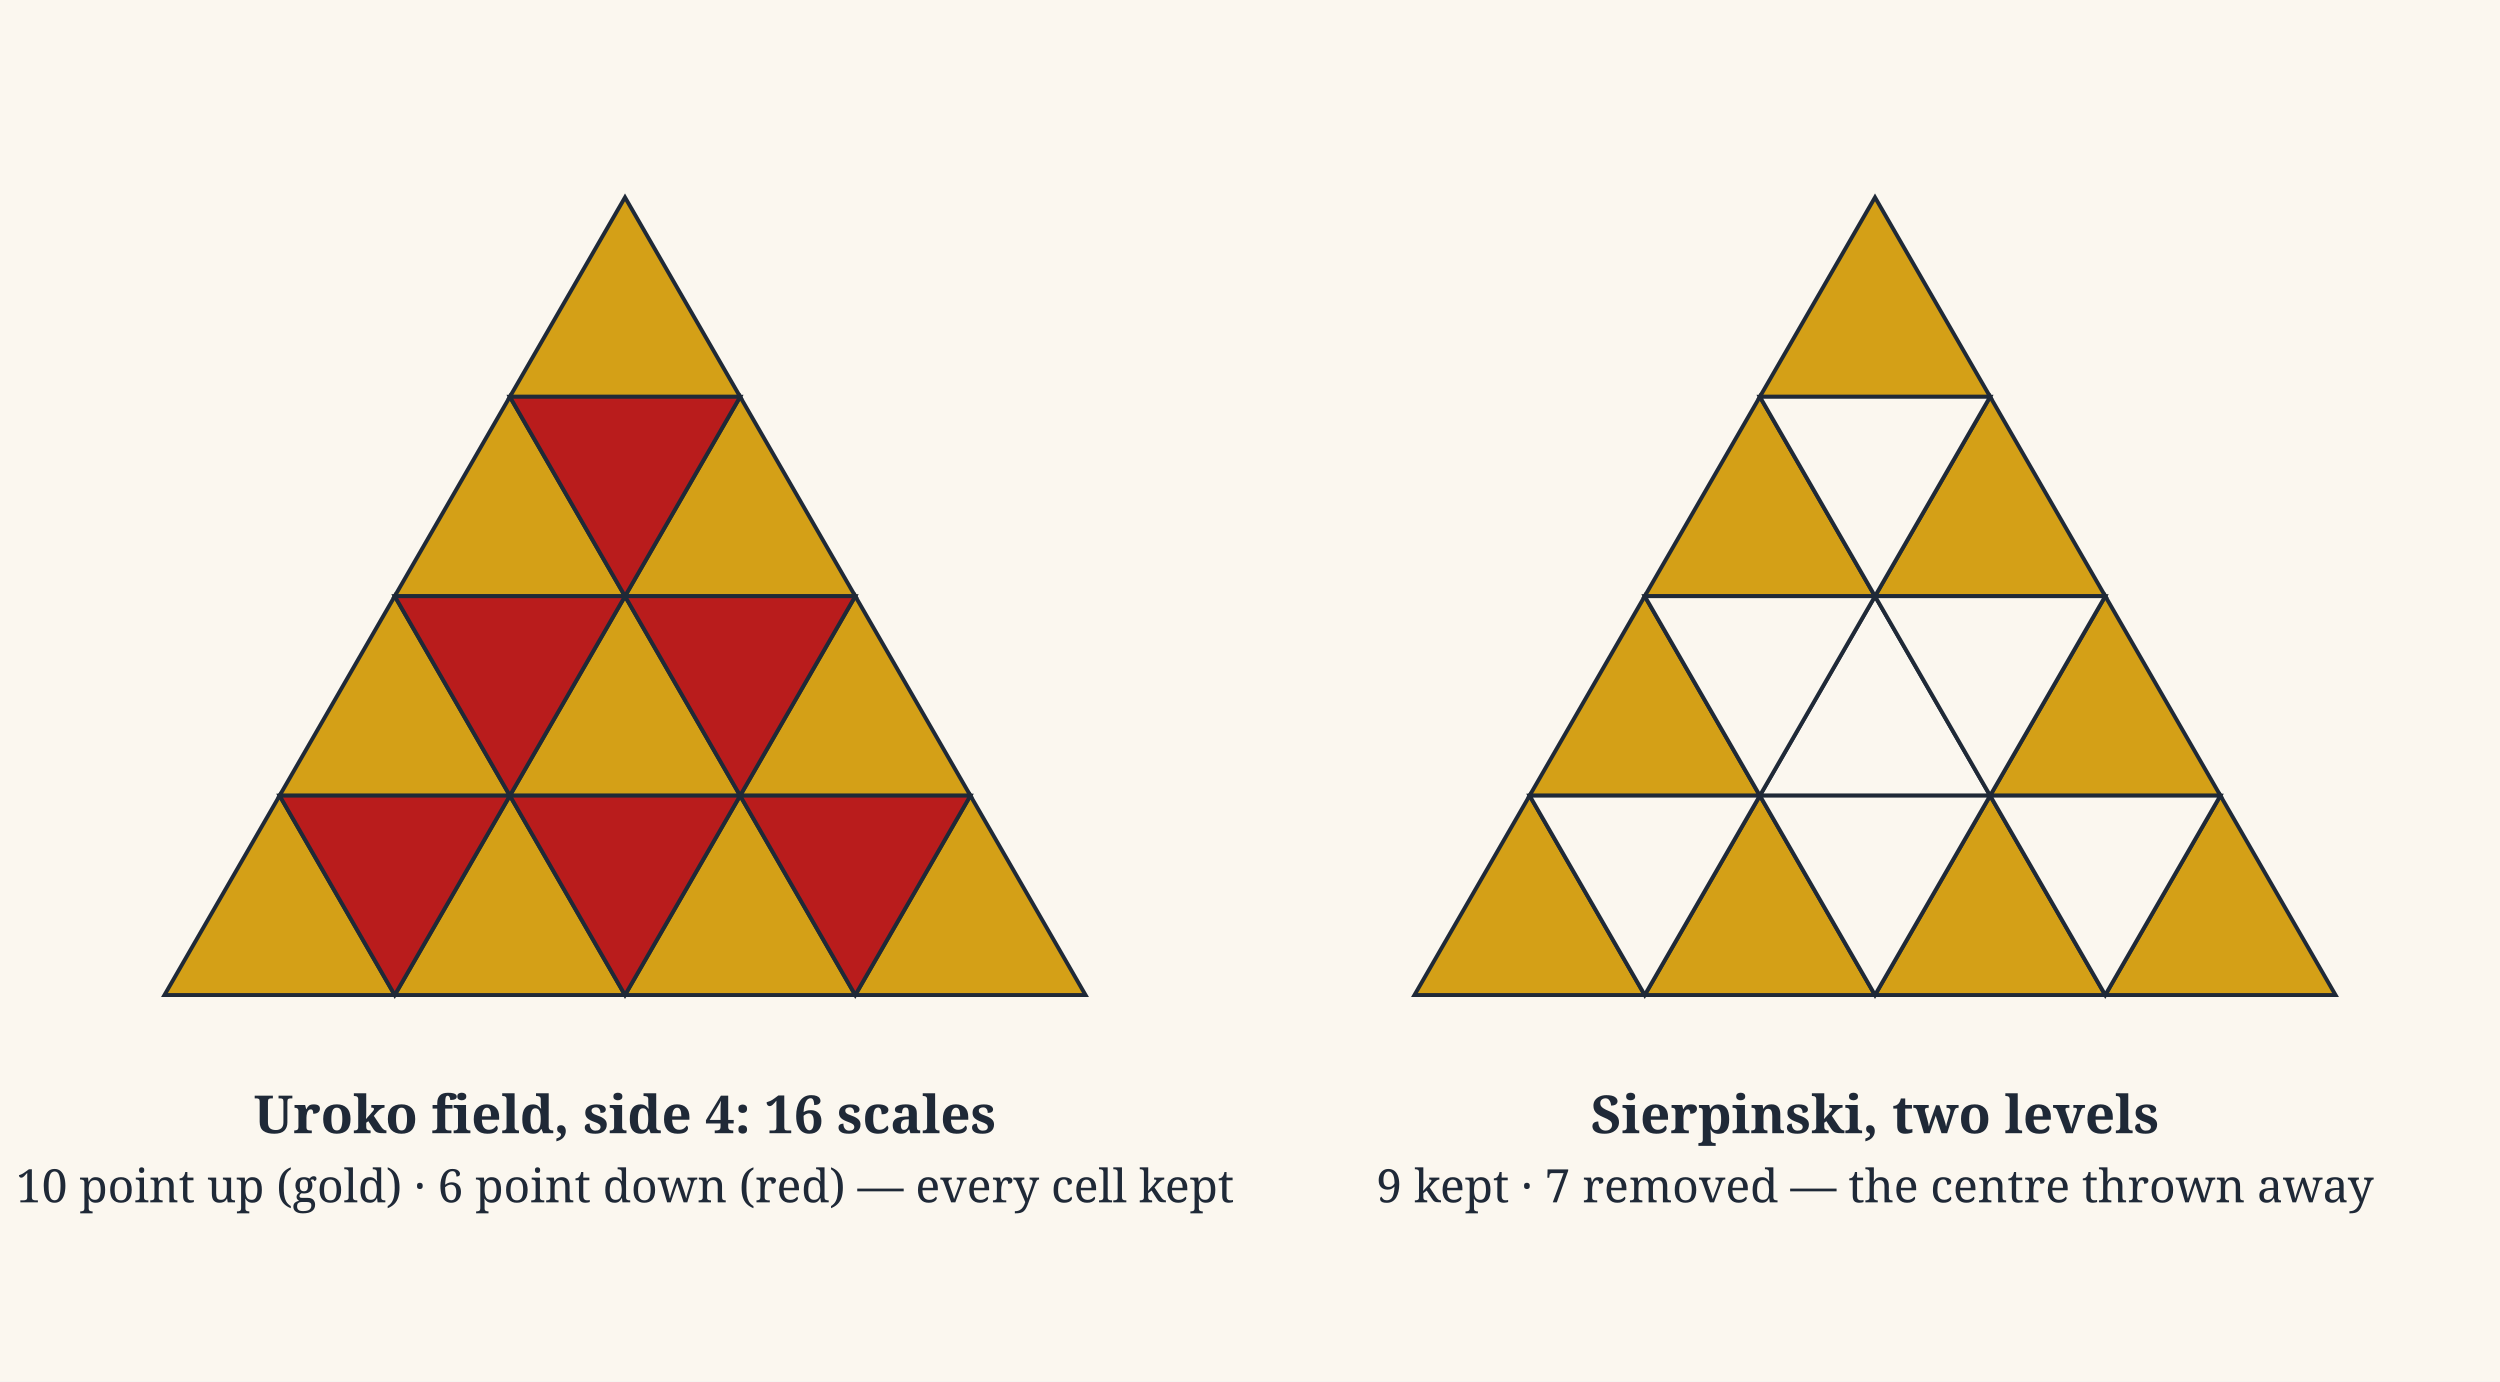
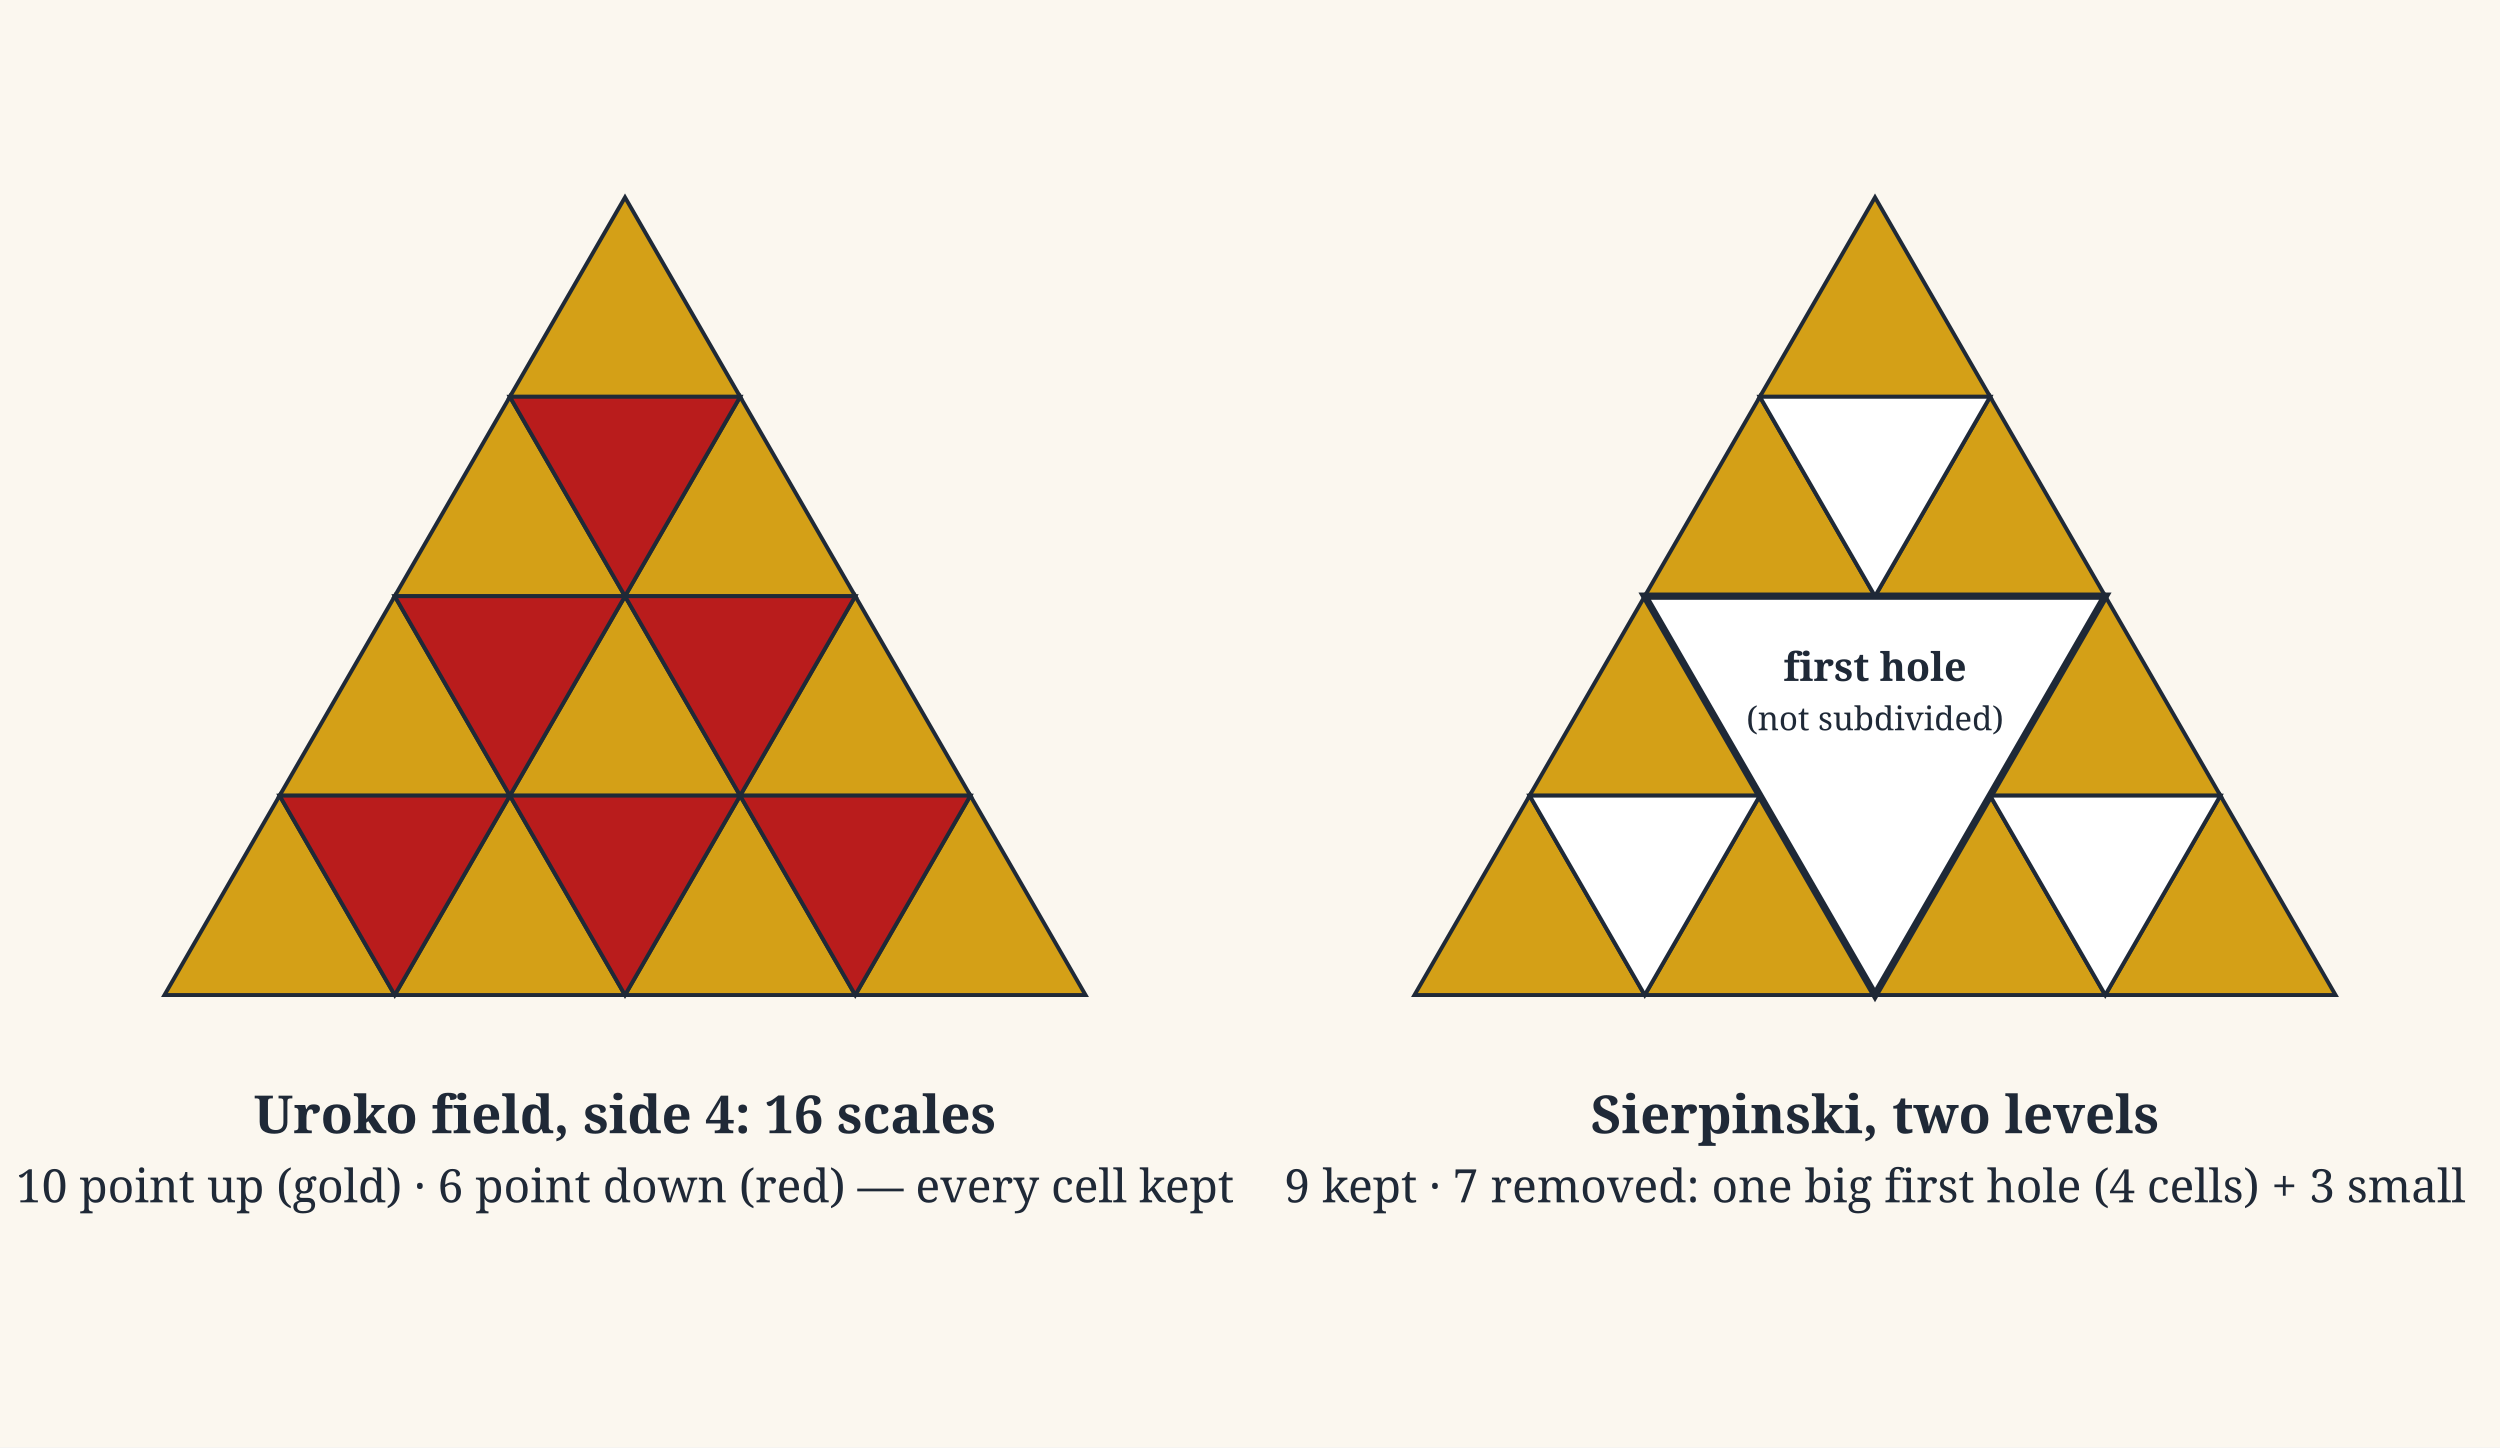
- <svg xmlns="http://www.w3.org/2000/svg" viewBox="0 0 760 420" width="760" height="420">
-   <rect width="760" height="420" fill="#fbf7ef" />
-   <polygon points="155.00,120.62 225.00,120.62 190.00,60.00" fill="#d4a017" fill-opacity="1" stroke="#1f2937" stroke-width="1.2" />
-   <polygon points="120.00,181.24 190.00,181.24 155.00,120.62" fill="#d4a017" fill-opacity="1" stroke="#1f2937" stroke-width="1.2" />
-   <polygon points="190.00,181.24 260.00,181.24 225.00,120.62" fill="#d4a017" fill-opacity="1" stroke="#1f2937" stroke-width="1.2" />
-   <polygon points="155.00,120.62 225.00,120.62 190.00,181.24" fill="#b91c1c" fill-opacity="1" stroke="#1f2937" stroke-width="1.2" />
-   <polygon points="85.00,241.87 155.00,241.87 120.00,181.24" fill="#d4a017" fill-opacity="1" stroke="#1f2937" stroke-width="1.2" />
-   <polygon points="155.00,241.87 225.00,241.87 190.00,181.24" fill="#d4a017" fill-opacity="1" stroke="#1f2937" stroke-width="1.2" />
-   <polygon points="225.00,241.87 295.00,241.87 260.00,181.24" fill="#d4a017" fill-opacity="1" stroke="#1f2937" stroke-width="1.2" />
-   <polygon points="120.00,181.24 190.00,181.24 155.00,241.87" fill="#b91c1c" fill-opacity="1" stroke="#1f2937" stroke-width="1.2" />
-   <polygon points="190.00,181.24 260.00,181.24 225.00,241.87" fill="#b91c1c" fill-opacity="1" stroke="#1f2937" stroke-width="1.2" />
-   <polygon points="50.00,302.49 120.00,302.49 85.00,241.87" fill="#d4a017" fill-opacity="1" stroke="#1f2937" stroke-width="1.2" />
-   <polygon points="120.00,302.49 190.00,302.49 155.00,241.87" fill="#d4a017" fill-opacity="1" stroke="#1f2937" stroke-width="1.2" />
-   <polygon points="190.00,302.49 260.00,302.49 225.00,241.87" fill="#d4a017" fill-opacity="1" stroke="#1f2937" stroke-width="1.2" />
-   <polygon points="260.00,302.49 330.00,302.49 295.00,241.87" fill="#d4a017" fill-opacity="1" stroke="#1f2937" stroke-width="1.2" />
-   <polygon points="85.00,241.87 155.00,241.87 120.00,302.49" fill="#b91c1c" fill-opacity="1" stroke="#1f2937" stroke-width="1.2" />
-   <polygon points="155.00,241.87 225.00,241.87 190.00,302.49" fill="#b91c1c" fill-opacity="1" stroke="#1f2937" stroke-width="1.2" />
-   <polygon points="225.00,241.87 295.00,241.87 260.00,302.49" fill="#b91c1c" fill-opacity="1" stroke="#1f2937" stroke-width="1.2" />
+ <svg xmlns="http://www.w3.org/2000/svg" viewBox="0 0 760 440" width="760" height="440">
+   <rect width="760" height="440" fill="#fbf7ef" />
+   <polygon points="155.00,120.62 225.00,120.62 190.00,60.00" fill="#d4a017" stroke="#1f2937" stroke-width="1.2" />
+   <polygon points="120.00,181.24 190.00,181.24 155.00,120.62" fill="#d4a017" stroke="#1f2937" stroke-width="1.2" />
+   <polygon points="190.00,181.24 260.00,181.24 225.00,120.62" fill="#d4a017" stroke="#1f2937" stroke-width="1.2" />
+   <polygon points="155.00,120.62 225.00,120.62 190.00,181.24" fill="#b91c1c" stroke="#1f2937" stroke-width="1.2" />
+   <polygon points="85.00,241.87 155.00,241.87 120.00,181.24" fill="#d4a017" stroke="#1f2937" stroke-width="1.2" />
+   <polygon points="155.00,241.87 225.00,241.87 190.00,181.24" fill="#d4a017" stroke="#1f2937" stroke-width="1.2" />
+   <polygon points="225.00,241.87 295.00,241.87 260.00,181.24" fill="#d4a017" stroke="#1f2937" stroke-width="1.2" />
+   <polygon points="120.00,181.24 190.00,181.24 155.00,241.87" fill="#b91c1c" stroke="#1f2937" stroke-width="1.2" />
+   <polygon points="190.00,181.24 260.00,181.24 225.00,241.87" fill="#b91c1c" stroke="#1f2937" stroke-width="1.2" />
+   <polygon points="50.00,302.49 120.00,302.49 85.00,241.87" fill="#d4a017" stroke="#1f2937" stroke-width="1.2" />
+   <polygon points="120.00,302.49 190.00,302.49 155.00,241.87" fill="#d4a017" stroke="#1f2937" stroke-width="1.2" />
+   <polygon points="190.00,302.49 260.00,302.49 225.00,241.87" fill="#d4a017" stroke="#1f2937" stroke-width="1.2" />
+   <polygon points="260.00,302.49 330.00,302.49 295.00,241.87" fill="#d4a017" stroke="#1f2937" stroke-width="1.2" />
+   <polygon points="85.00,241.87 155.00,241.87 120.00,302.49" fill="#b91c1c" stroke="#1f2937" stroke-width="1.2" />
+   <polygon points="155.00,241.87 225.00,241.87 190.00,302.49" fill="#b91c1c" stroke="#1f2937" stroke-width="1.2" />
+   <polygon points="225.00,241.87 295.00,241.87 260.00,302.49" fill="#b91c1c" stroke="#1f2937" stroke-width="1.2" />
  <text x="190.0" y="344.5" font-family="Georgia, serif" font-size="16" text-anchor="middle" font-weight="bold" fill="#1f2937">Uroko field, side 4: 16 scales</text>
  <text x="190.0" y="365.5" font-family="Georgia, serif" font-size="14" text-anchor="middle" font-weight="normal" fill="#1f2937">10 point up (gold) · 6 point down (red) — every cell kept</text>
-   <polygon points="535.00,120.62 605.00,120.62 570.00,60.00" fill="#d4a017" fill-opacity="1" stroke="#1f2937" stroke-width="1.2" />
-   <polygon points="500.00,181.24 570.00,181.24 535.00,120.62" fill="#d4a017" fill-opacity="1" stroke="#1f2937" stroke-width="1.2" />
-   <polygon points="570.00,181.24 640.00,181.24 605.00,120.62" fill="#d4a017" fill-opacity="1" stroke="#1f2937" stroke-width="1.2" />
-   <polygon points="535.00,120.62 605.00,120.62 570.00,181.24" fill="#fbf7ef" fill-opacity="1" stroke="#1f2937" stroke-width="1.2" />
-   <polygon points="465.00,241.87 535.00,241.87 500.00,181.24" fill="#d4a017" fill-opacity="1" stroke="#1f2937" stroke-width="1.2" />
-   <polygon points="535.00,241.87 605.00,241.87 570.00,181.24" fill="#fbf7ef" fill-opacity="1" stroke="#1f2937" stroke-width="1.2" />
-   <polygon points="605.00,241.87 675.00,241.87 640.00,181.24" fill="#d4a017" fill-opacity="1" stroke="#1f2937" stroke-width="1.2" />
-   <polygon points="500.00,181.24 570.00,181.24 535.00,241.87" fill="#fbf7ef" fill-opacity="1" stroke="#1f2937" stroke-width="1.2" />
-   <polygon points="570.00,181.24 640.00,181.24 605.00,241.87" fill="#fbf7ef" fill-opacity="1" stroke="#1f2937" stroke-width="1.2" />
-   <polygon points="430.00,302.49 500.00,302.49 465.00,241.87" fill="#d4a017" fill-opacity="1" stroke="#1f2937" stroke-width="1.2" />
-   <polygon points="500.00,302.49 570.00,302.49 535.00,241.87" fill="#d4a017" fill-opacity="1" stroke="#1f2937" stroke-width="1.2" />
-   <polygon points="570.00,302.49 640.00,302.49 605.00,241.87" fill="#d4a017" fill-opacity="1" stroke="#1f2937" stroke-width="1.2" />
-   <polygon points="640.00,302.49 710.00,302.49 675.00,241.87" fill="#d4a017" fill-opacity="1" stroke="#1f2937" stroke-width="1.2" />
-   <polygon points="465.00,241.87 535.00,241.87 500.00,302.49" fill="#fbf7ef" fill-opacity="1" stroke="#1f2937" stroke-width="1.2" />
-   <polygon points="535.00,241.87 605.00,241.87 570.00,302.49" fill="#fbf7ef" fill-opacity="1" stroke="#1f2937" stroke-width="1.2" />
-   <polygon points="605.00,241.87 675.00,241.87 640.00,302.49" fill="#fbf7ef" fill-opacity="1" stroke="#1f2937" stroke-width="1.2" />
+   <polygon points="535.00,120.62 605.00,120.62 570.00,60.00" fill="#d4a017" stroke="#1f2937" stroke-width="1.2" />
+   <polygon points="500.00,181.24 570.00,181.24 535.00,120.62" fill="#d4a017" stroke="#1f2937" stroke-width="1.2" />
+   <polygon points="570.00,181.24 640.00,181.24 605.00,120.62" fill="#d4a017" stroke="#1f2937" stroke-width="1.2" />
+   <polygon points="535.00,120.62 605.00,120.62 570.00,181.24" fill="#ffffff" stroke="#1f2937" stroke-width="1.2" />
+   <polygon points="465.00,241.87 535.00,241.87 500.00,181.24" fill="#d4a017" stroke="#1f2937" stroke-width="1.2" />
+   <polygon points="430.00,302.49 500.00,302.49 465.00,241.87" fill="#d4a017" stroke="#1f2937" stroke-width="1.2" />
+   <polygon points="500.00,302.49 570.00,302.49 535.00,241.87" fill="#d4a017" stroke="#1f2937" stroke-width="1.2" />
+   <polygon points="465.00,241.87 535.00,241.87 500.00,302.49" fill="#ffffff" stroke="#1f2937" stroke-width="1.2" />
+   <polygon points="605.00,241.87 675.00,241.87 640.00,181.24" fill="#d4a017" stroke="#1f2937" stroke-width="1.2" />
+   <polygon points="570.00,302.49 640.00,302.49 605.00,241.87" fill="#d4a017" stroke="#1f2937" stroke-width="1.2" />
+   <polygon points="640.00,302.49 710.00,302.49 675.00,241.87" fill="#d4a017" stroke="#1f2937" stroke-width="1.2" />
+   <polygon points="605.00,241.87 675.00,241.87 640.00,302.49" fill="#ffffff" stroke="#1f2937" stroke-width="1.2" />
+   <polygon points="500.00,181.24 640.00,181.24 570.00,302.49" fill="#ffffff" stroke="#1f2937" stroke-width="2.2" />
+   <text x="570.0" y="207.0" font-family="Georgia, serif" font-size="12" text-anchor="middle" font-weight="bold" fill="#1f2937">first hole</text>
+   <text x="570.0" y="222.0" font-family="Georgia, serif" font-size="10" text-anchor="middle" font-weight="normal" fill="#1f2937">(not subdivided)</text>
  <text x="570.0" y="344.5" font-family="Georgia, serif" font-size="16" text-anchor="middle" font-weight="bold" fill="#1f2937">Sierpinski, two levels</text>
-   <text x="570.0" y="365.5" font-family="Georgia, serif" font-size="14" text-anchor="middle" font-weight="normal" fill="#1f2937">9 kept · 7 removed — the centre thrown away</text>
+   <text x="570.0" y="365.5" font-family="Georgia, serif" font-size="14" text-anchor="middle" font-weight="normal" fill="#1f2937">9 kept · 7 removed: one big first hole (4 cells) + 3 small</text>
</svg>
